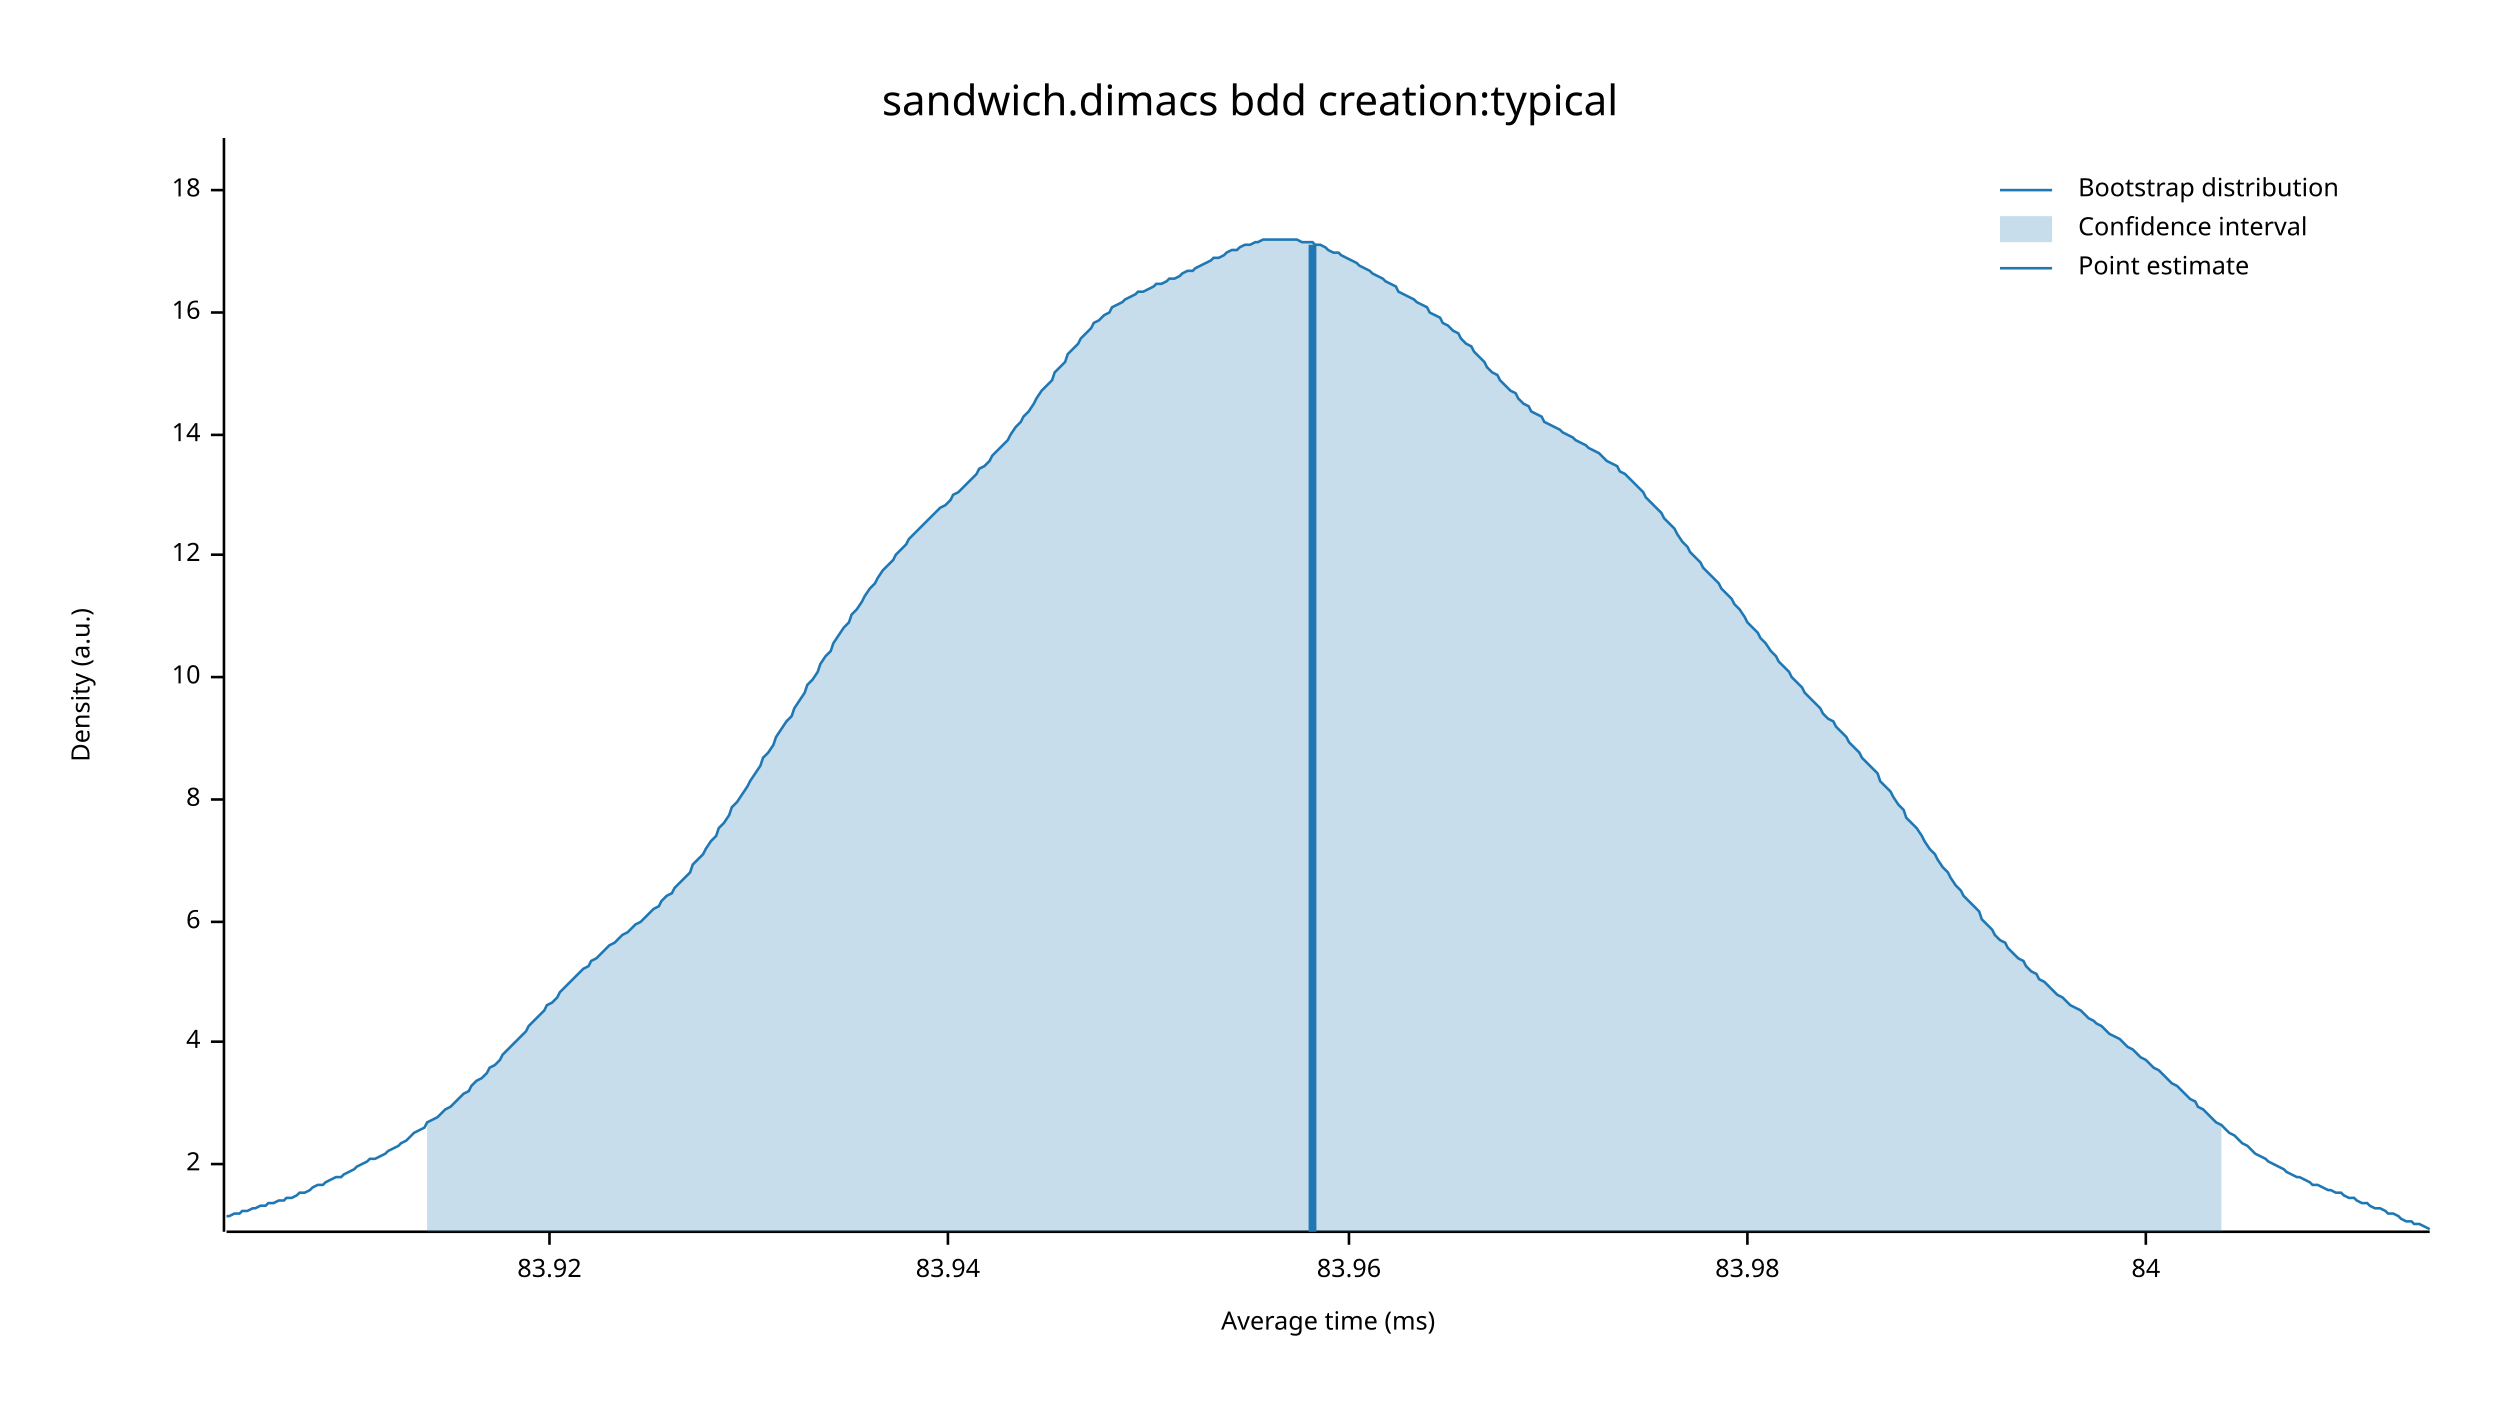
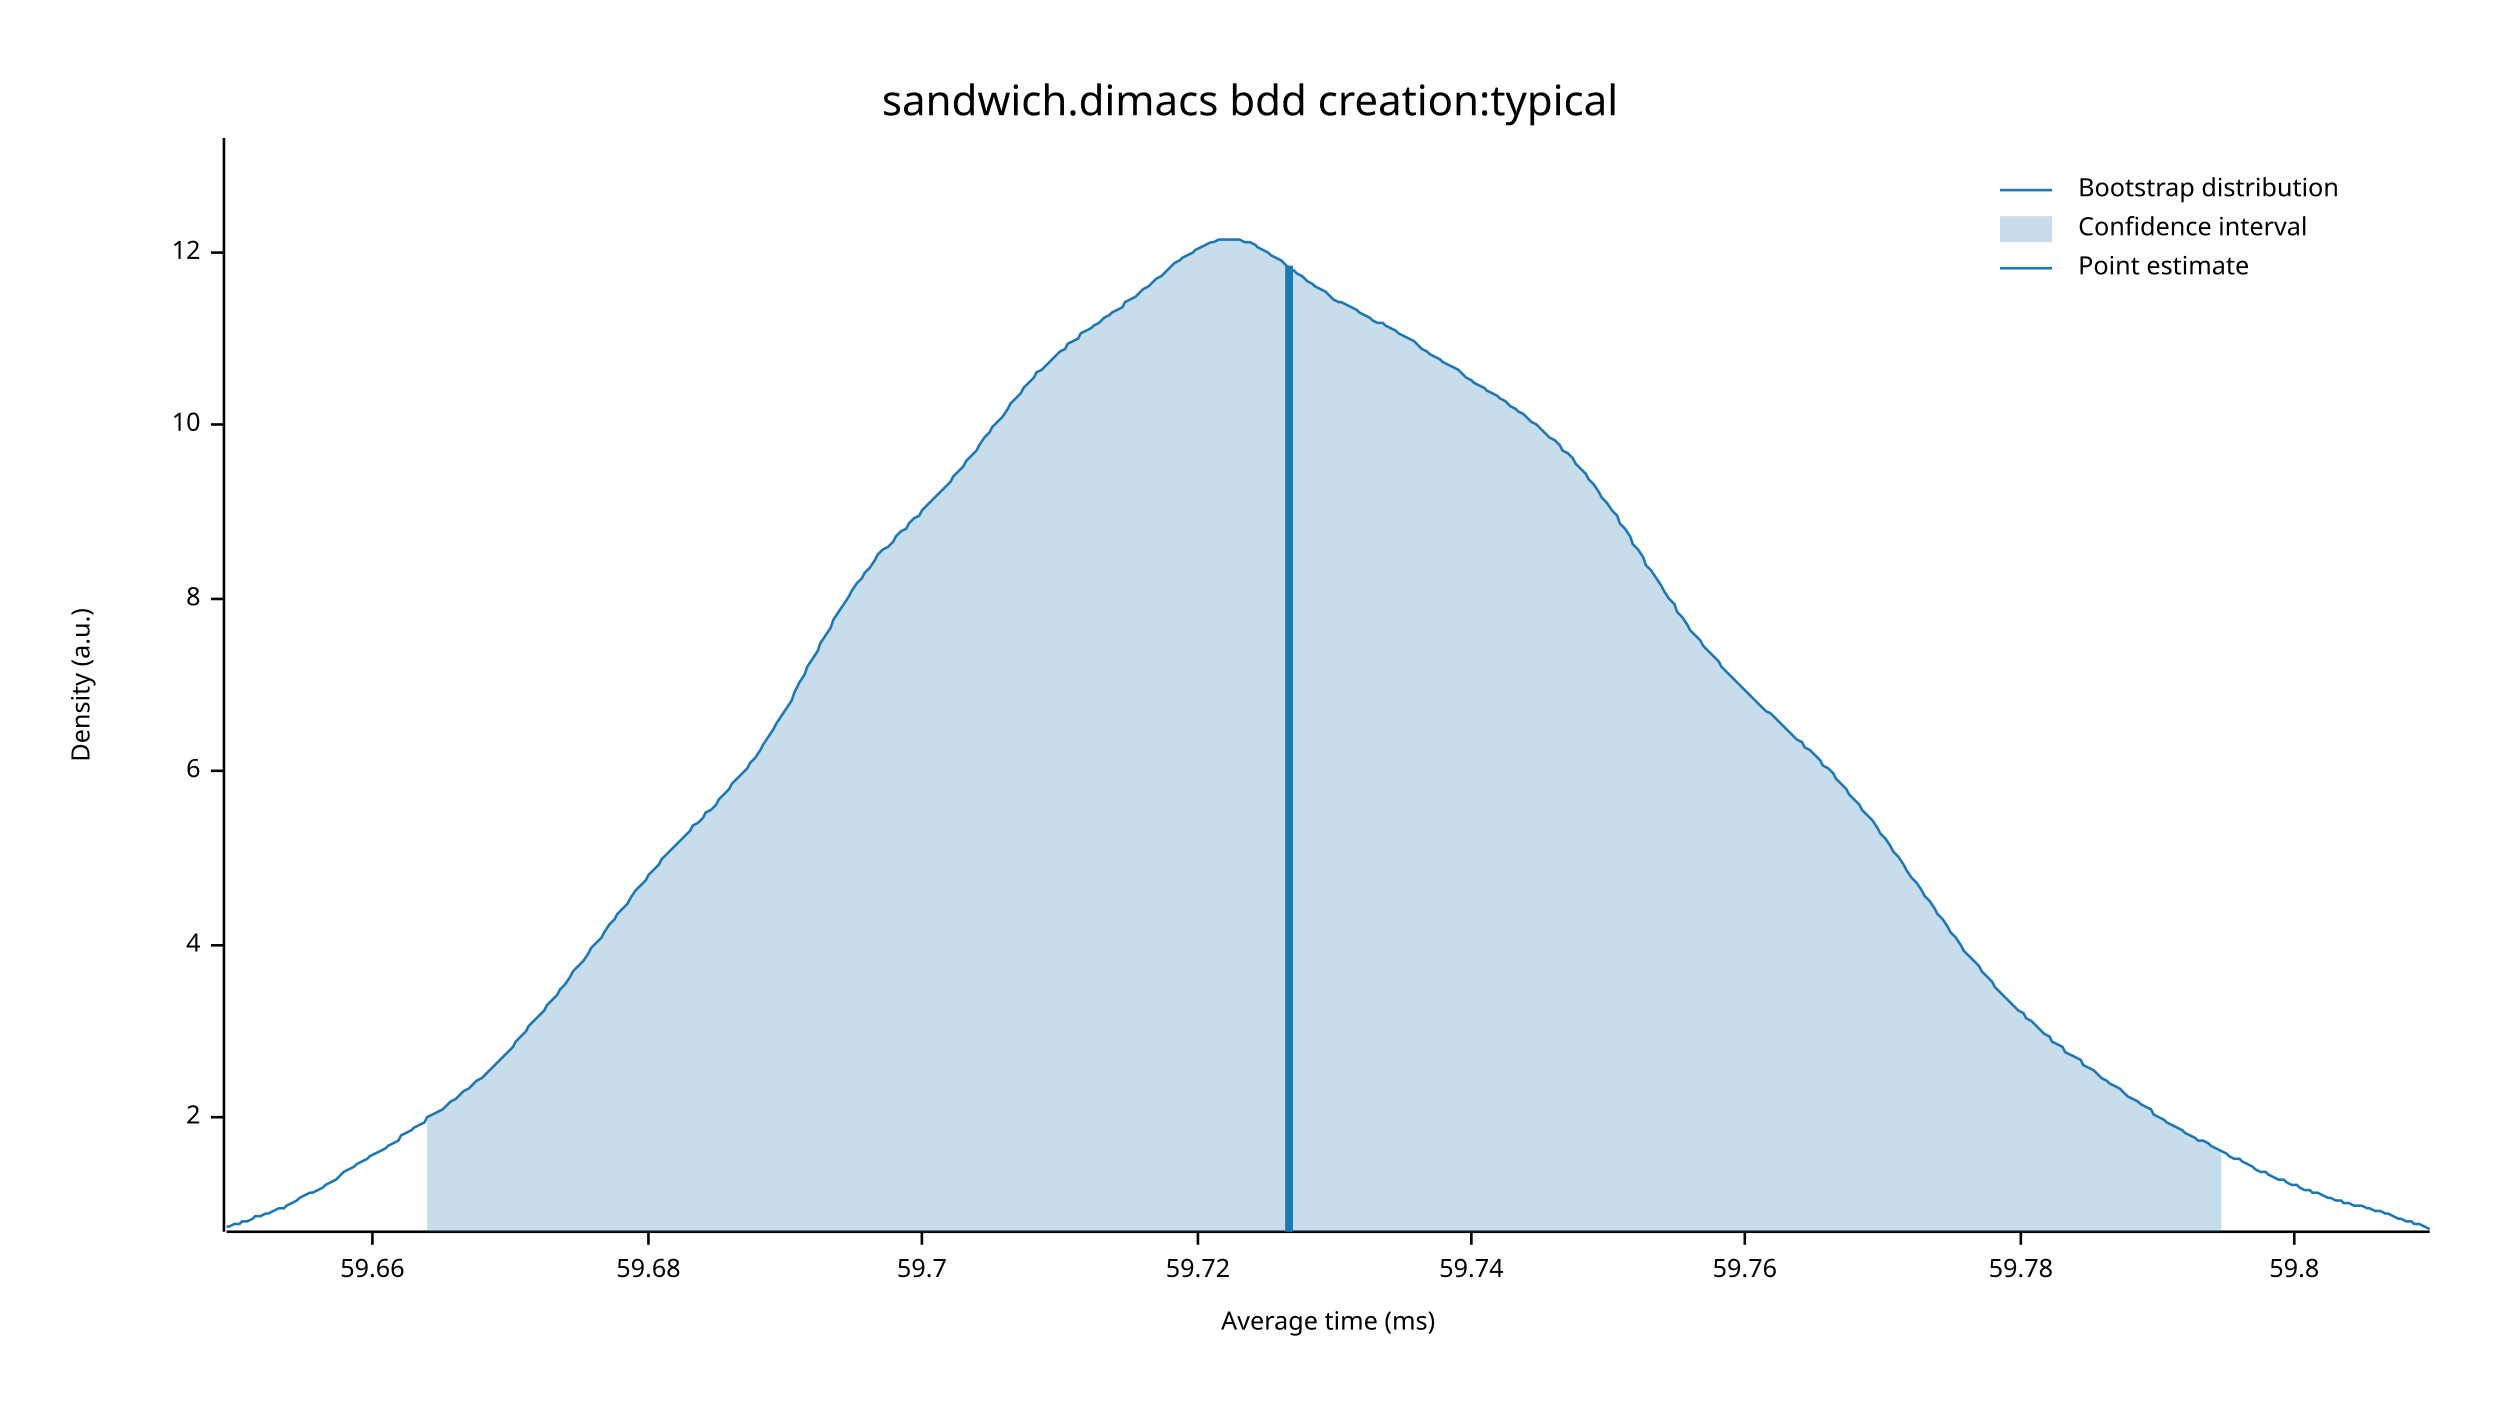
<svg xmlns="http://www.w3.org/2000/svg" width="960" height="540" viewBox="0 0 960 540">
  <text x="480" y="32" dy="0.76em" text-anchor="middle" font-family="sans-serif" font-size="16.129" opacity="1" fill="#000000">
sandwich.dimacs bdd creation:typical
</text>
  <text x="27" y="263" dy="0.76em" text-anchor="middle" font-family="sans-serif" font-size="9.677" opacity="1" fill="#000000" transform="rotate(270, 27, 263)">
Density (a.u.)
</text>
  <text x="510" y="513" dy="-0.5ex" text-anchor="middle" font-family="sans-serif" font-size="9.677" opacity="1" fill="#000000">
Average time (ms)
</text>
  <polyline fill="none" opacity="1" stroke="#000000" stroke-width="1" points="86,53 86,473 " />
-   <text x="77" y="447" dy="0.5ex" text-anchor="end" font-family="sans-serif" font-size="9.677" opacity="1" fill="#000000">
+   <text x="77" y="429" dy="0.5ex" text-anchor="end" font-family="sans-serif" font-size="9.677" opacity="1" fill="#000000">
2
</text>
-   <polyline fill="none" opacity="1" stroke="#000000" stroke-width="1" points="81,447 86,447 " />
-   <text x="77" y="400" dy="0.5ex" text-anchor="end" font-family="sans-serif" font-size="9.677" opacity="1" fill="#000000">
+   <polyline fill="none" opacity="1" stroke="#000000" stroke-width="1" points="81,429 86,429 " />
+   <text x="77" y="363" dy="0.5ex" text-anchor="end" font-family="sans-serif" font-size="9.677" opacity="1" fill="#000000">
4
</text>
-   <polyline fill="none" opacity="1" stroke="#000000" stroke-width="1" points="81,400 86,400 " />
-   <text x="77" y="354" dy="0.5ex" text-anchor="end" font-family="sans-serif" font-size="9.677" opacity="1" fill="#000000">
+   <polyline fill="none" opacity="1" stroke="#000000" stroke-width="1" points="81,363 86,363 " />
+   <text x="77" y="296" dy="0.5ex" text-anchor="end" font-family="sans-serif" font-size="9.677" opacity="1" fill="#000000">
6
</text>
-   <polyline fill="none" opacity="1" stroke="#000000" stroke-width="1" points="81,354 86,354 " />
-   <text x="77" y="307" dy="0.5ex" text-anchor="end" font-family="sans-serif" font-size="9.677" opacity="1" fill="#000000">
+   <polyline fill="none" opacity="1" stroke="#000000" stroke-width="1" points="81,296 86,296 " />
+   <text x="77" y="230" dy="0.5ex" text-anchor="end" font-family="sans-serif" font-size="9.677" opacity="1" fill="#000000">
8
</text>
-   <polyline fill="none" opacity="1" stroke="#000000" stroke-width="1" points="81,307 86,307 " />
-   <text x="77" y="260" dy="0.5ex" text-anchor="end" font-family="sans-serif" font-size="9.677" opacity="1" fill="#000000">
+   <polyline fill="none" opacity="1" stroke="#000000" stroke-width="1" points="81,230 86,230 " />
+   <text x="77" y="163" dy="0.5ex" text-anchor="end" font-family="sans-serif" font-size="9.677" opacity="1" fill="#000000">
10
</text>
-   <polyline fill="none" opacity="1" stroke="#000000" stroke-width="1" points="81,260 86,260 " />
-   <text x="77" y="213" dy="0.5ex" text-anchor="end" font-family="sans-serif" font-size="9.677" opacity="1" fill="#000000">
+   <polyline fill="none" opacity="1" stroke="#000000" stroke-width="1" points="81,163 86,163 " />
+   <text x="77" y="97" dy="0.5ex" text-anchor="end" font-family="sans-serif" font-size="9.677" opacity="1" fill="#000000">
12
</text>
-   <polyline fill="none" opacity="1" stroke="#000000" stroke-width="1" points="81,213 86,213 " />
-   <text x="77" y="167" dy="0.5ex" text-anchor="end" font-family="sans-serif" font-size="9.677" opacity="1" fill="#000000">
- 14
+   <polyline fill="none" opacity="1" stroke="#000000" stroke-width="1" points="81,97 86,97 " />
+   <polyline fill="none" opacity="1" stroke="#000000" stroke-width="1" points="87,473 933,473 " />
+   <text x="143" y="483" dy="0.76em" text-anchor="middle" font-family="sans-serif" font-size="9.677" opacity="1" fill="#000000">
+ 59.66
</text>
-   <polyline fill="none" opacity="1" stroke="#000000" stroke-width="1" points="81,167 86,167 " />
-   <text x="77" y="120" dy="0.5ex" text-anchor="end" font-family="sans-serif" font-size="9.677" opacity="1" fill="#000000">
- 16
+   <polyline fill="none" opacity="1" stroke="#000000" stroke-width="1" points="143,473 143,478 " />
+   <text x="249" y="483" dy="0.76em" text-anchor="middle" font-family="sans-serif" font-size="9.677" opacity="1" fill="#000000">
+ 59.68
</text>
-   <polyline fill="none" opacity="1" stroke="#000000" stroke-width="1" points="81,120 86,120 " />
-   <text x="77" y="73" dy="0.5ex" text-anchor="end" font-family="sans-serif" font-size="9.677" opacity="1" fill="#000000">
- 18
+   <polyline fill="none" opacity="1" stroke="#000000" stroke-width="1" points="249,473 249,478 " />
+   <text x="354" y="483" dy="0.76em" text-anchor="middle" font-family="sans-serif" font-size="9.677" opacity="1" fill="#000000">
+ 59.7
</text>
-   <polyline fill="none" opacity="1" stroke="#000000" stroke-width="1" points="81,73 86,73 " />
-   <polyline fill="none" opacity="1" stroke="#000000" stroke-width="1" points="87,473 933,473 " />
-   <text x="211" y="483" dy="0.76em" text-anchor="middle" font-family="sans-serif" font-size="9.677" opacity="1" fill="#000000">
- 83.92
+   <polyline fill="none" opacity="1" stroke="#000000" stroke-width="1" points="354,473 354,478 " />
+   <text x="460" y="483" dy="0.76em" text-anchor="middle" font-family="sans-serif" font-size="9.677" opacity="1" fill="#000000">
+ 59.72
</text>
-   <polyline fill="none" opacity="1" stroke="#000000" stroke-width="1" points="211,473 211,478 " />
-   <text x="364" y="483" dy="0.76em" text-anchor="middle" font-family="sans-serif" font-size="9.677" opacity="1" fill="#000000">
- 83.94
+   <polyline fill="none" opacity="1" stroke="#000000" stroke-width="1" points="460,473 460,478 " />
+   <text x="565" y="483" dy="0.76em" text-anchor="middle" font-family="sans-serif" font-size="9.677" opacity="1" fill="#000000">
+ 59.74
</text>
-   <polyline fill="none" opacity="1" stroke="#000000" stroke-width="1" points="364,473 364,478 " />
-   <text x="518" y="483" dy="0.76em" text-anchor="middle" font-family="sans-serif" font-size="9.677" opacity="1" fill="#000000">
- 83.96
+   <polyline fill="none" opacity="1" stroke="#000000" stroke-width="1" points="565,473 565,478 " />
+   <text x="670" y="483" dy="0.76em" text-anchor="middle" font-family="sans-serif" font-size="9.677" opacity="1" fill="#000000">
+ 59.76
</text>
-   <polyline fill="none" opacity="1" stroke="#000000" stroke-width="1" points="518,473 518,478 " />
-   <text x="671" y="483" dy="0.76em" text-anchor="middle" font-family="sans-serif" font-size="9.677" opacity="1" fill="#000000">
- 83.98
+   <polyline fill="none" opacity="1" stroke="#000000" stroke-width="1" points="670,473 670,478 " />
+   <text x="776" y="483" dy="0.76em" text-anchor="middle" font-family="sans-serif" font-size="9.677" opacity="1" fill="#000000">
+ 59.78
</text>
-   <polyline fill="none" opacity="1" stroke="#000000" stroke-width="1" points="671,473 671,478 " />
-   <text x="824" y="483" dy="0.76em" text-anchor="middle" font-family="sans-serif" font-size="9.677" opacity="1" fill="#000000">
- 84
+   <polyline fill="none" opacity="1" stroke="#000000" stroke-width="1" points="776,473 776,478 " />
+   <text x="881" y="483" dy="0.76em" text-anchor="middle" font-family="sans-serif" font-size="9.677" opacity="1" fill="#000000">
+ 59.8
</text>
-   <polyline fill="none" opacity="1" stroke="#000000" stroke-width="1" points="824,473 824,478 " />
-   <polyline fill="none" opacity="1" stroke="#1F78B4" stroke-width="1" points="87,467 88,467 90,466 92,466 93,465 95,465 97,464 98,464 100,463 102,463 103,462 105,462 107,461 109,461 110,460 112,460 114,459 115,458 117,458 119,457 120,456 122,455 124,455 125,454 127,453 129,452 131,452 132,451 134,450 136,449 137,448 139,447 141,446 142,445 144,445 146,444 148,443 149,442 151,441 153,440 154,439 156,438 158,436 159,435 161,434 163,433 164,431 166,430 168,429 170,427 171,426 173,425 175,423 176,422 178,420 180,419 181,417 183,415 185,414 187,412 188,410 190,409 192,407 193,405 195,403 197,401 198,400 200,398 202,396 203,394 205,392 207,390 209,388 210,386 212,385 214,383 215,381 217,379 219,377 220,376 222,374 224,372 226,371 227,369 229,368 231,366 232,365 234,363 236,362 237,361 239,359 241,358 242,357 244,355 246,354 248,352 249,351 251,349 253,348 254,346 256,344 258,343 259,341 261,339 263,337 265,335 266,332 268,330 270,328 271,326 273,323 275,321 276,318 278,316 280,313 281,310 283,308 285,305 287,302 288,300 290,297 292,294 293,291 295,289 297,286 298,283 300,280 302,277 304,275 305,272 307,269 309,266 310,263 312,261 314,258 315,255 317,252 319,250 320,247 322,244 324,241 326,239 327,236 329,234 331,231 332,229 334,226 336,224 337,222 339,219 341,217 343,215 344,213 346,211 348,209 349,207 351,205 353,203 354,202 356,200 358,198 359,197 361,195 363,194 365,192 366,190 368,189 370,187 371,186 373,184 375,182 376,180 378,179 380,177 381,175 383,173 385,171 387,169 388,167 390,164 392,162 393,160 395,158 397,155 398,153 400,150 402,148 404,146 405,143 407,141 409,139 410,136 412,134 414,132 415,130 417,128 419,126 420,124 422,123 424,121 426,120 427,118 429,117 431,116 432,115 434,114 436,113 437,112 439,112 441,111 443,110 444,109 446,109 448,108 449,107 451,107 453,106 454,105 456,104 458,104 459,103 461,102 463,101 465,100 466,99 468,99 470,98 471,97 473,96 475,96 476,95 478,94 480,94 482,93 483,93 485,92 487,92 488,92 490,92 492,92 493,92 495,92 497,92 498,92 500,93 502,93 504,93 505,94 507,94 509,95 510,96 512,97 514,97 515,98 517,99 519,100 521,101 522,102 524,103 526,104 527,105 529,106 531,107 532,108 534,109 536,110 537,112 539,113 541,114 543,115 544,116 546,117 548,118 549,120 551,121 553,122 554,124 556,125 558,127 560,128 561,130 563,132 565,133 566,135 568,137 570,139 571,141 573,143 575,144 576,146 578,148 580,150 582,151 583,153 585,155 587,156 588,158 590,159 592,160 593,162 595,163 597,164 599,165 600,166 602,167 604,168 605,169 607,170 609,171 610,172 612,173 614,174 615,175 617,177 619,178 621,179 622,181 624,182 626,184 627,185 629,187 631,189 632,191 634,193 636,195 638,197 639,199 641,201 643,203 644,205 646,208 648,210 649,212 651,214 653,216 654,218 656,220 658,222 660,224 661,226 663,228 665,230 666,232 668,234 670,237 671,239 673,241 675,243 676,245 678,247 680,250 682,252 683,254 685,256 687,258 688,260 690,262 692,264 693,266 695,268 697,270 699,272 700,274 702,276 704,277 705,279 707,281 709,283 710,285 712,287 714,289 715,291 717,293 719,295 721,297 722,300 724,302 726,304 727,306 729,309 731,311 732,314 734,316 736,318 738,321 739,323 741,326 743,328 744,330 746,333 748,335 749,337 751,340 753,342 754,344 756,346 758,348 760,350 761,353 763,355 765,357 766,359 768,361 770,362 771,364 773,366 775,368 777,369 778,371 780,373 782,374 783,376 785,377 787,379 788,380 790,382 792,383 793,384 795,386 797,387 799,388 800,389 802,391 804,392 805,393 807,394 809,396 810,397 812,398 814,399 816,401 817,402 819,403 821,405 822,406 824,407 826,409 827,410 829,411 831,413 832,414 834,416 836,417 838,419 839,420 841,422 843,423 844,425 846,426 848,428 849,429 851,431 853,432 855,434 856,435 858,436 860,438 861,439 863,440 865,442 866,443 868,444 870,445 871,446 873,447 875,448 877,449 878,450 880,451 882,452 883,452 885,453 887,454 888,455 890,455 892,456 894,457 895,457 897,458 899,458 900,459 902,460 904,460 905,461 907,462 909,462 910,463 912,464 914,464 916,465 917,466 919,466 921,467 922,468 924,469 926,469 927,470 929,470 931,471 933,472 " />
-   <polygon opacity="0.25" fill="#1F78B4" points="164,431 166,430 168,429 170,427 171,426 173,425 175,423 176,422 178,420 180,419 181,417 183,415 185,414 187,412 188,410 190,409 192,407 193,405 195,403 197,401 198,400 200,398 202,396 203,394 205,392 207,390 209,388 210,386 212,385 214,383 215,381 217,379 219,377 220,376 222,374 224,372 226,371 227,369 229,368 231,366 232,365 234,363 236,362 237,361 239,359 241,358 242,357 244,355 246,354 248,352 249,351 251,349 253,348 254,346 256,344 258,343 259,341 261,339 263,337 265,335 266,332 268,330 270,328 271,326 273,323 275,321 276,318 278,316 280,313 281,310 283,308 285,305 287,302 288,300 290,297 292,294 293,291 295,289 297,286 298,283 300,280 302,277 304,275 305,272 307,269 309,266 310,263 312,261 314,258 315,255 317,252 319,250 320,247 322,244 324,241 326,239 327,236 329,234 331,231 332,229 334,226 336,224 337,222 339,219 341,217 343,215 344,213 346,211 348,209 349,207 351,205 353,203 354,202 356,200 358,198 359,197 361,195 363,194 365,192 366,190 368,189 370,187 371,186 373,184 375,182 376,180 378,179 380,177 381,175 383,173 385,171 387,169 388,167 390,164 392,162 393,160 395,158 397,155 398,153 400,150 402,148 404,146 405,143 407,141 409,139 410,136 412,134 414,132 415,130 417,128 419,126 420,124 422,123 424,121 426,120 427,118 429,117 431,116 432,115 434,114 436,113 437,112 439,112 441,111 443,110 444,109 446,109 448,108 449,107 451,107 453,106 454,105 456,104 458,104 459,103 461,102 463,101 465,100 466,99 468,99 470,98 471,97 473,96 475,96 476,95 478,94 480,94 482,93 483,93 485,92 487,92 488,92 490,92 492,92 493,92 495,92 497,92 498,92 500,93 502,93 504,93 505,94 507,94 509,95 510,96 512,97 514,97 515,98 517,99 519,100 521,101 522,102 524,103 526,104 527,105 529,106 531,107 532,108 534,109 536,110 537,112 539,113 541,114 543,115 544,116 546,117 548,118 549,120 551,121 553,122 554,124 556,125 558,127 560,128 561,130 563,132 565,133 566,135 568,137 570,139 571,141 573,143 575,144 576,146 578,148 580,150 582,151 583,153 585,155 587,156 588,158 590,159 592,160 593,162 595,163 597,164 599,165 600,166 602,167 604,168 605,169 607,170 609,171 610,172 612,173 614,174 615,175 617,177 619,178 621,179 622,181 624,182 626,184 627,185 629,187 631,189 632,191 634,193 636,195 638,197 639,199 641,201 643,203 644,205 646,208 648,210 649,212 651,214 653,216 654,218 656,220 658,222 660,224 661,226 663,228 665,230 666,232 668,234 670,237 671,239 673,241 675,243 676,245 678,247 680,250 682,252 683,254 685,256 687,258 688,260 690,262 692,264 693,266 695,268 697,270 699,272 700,274 702,276 704,277 705,279 707,281 709,283 710,285 712,287 714,289 715,291 717,293 719,295 721,297 722,300 724,302 726,304 727,306 729,309 731,311 732,314 734,316 736,318 738,321 739,323 741,326 743,328 744,330 746,333 748,335 749,337 751,340 753,342 754,344 756,346 758,348 760,350 761,353 763,355 765,357 766,359 768,361 770,362 771,364 773,366 775,368 777,369 778,371 780,373 782,374 783,376 785,377 787,379 788,380 790,382 792,383 793,384 795,386 797,387 799,388 800,389 802,391 804,392 805,393 807,394 809,396 810,397 812,398 814,399 816,401 817,402 819,403 821,405 822,406 824,407 826,409 827,410 829,411 831,413 832,414 834,416 836,417 838,419 839,420 841,422 843,423 844,425 846,426 848,428 849,429 851,431 853,432 853,473 164,473 " />
-   <polyline fill="none" opacity="1" stroke="#1F78B4" stroke-width="3" points="504,473 504,94 " />
+   <polyline fill="none" opacity="1" stroke="#000000" stroke-width="1" points="881,473 881,478 " />
+   <polyline fill="none" opacity="1" stroke="#1F78B4" stroke-width="1" points="87,471 88,471 90,470 92,470 93,469 95,469 97,468 98,467 100,467 102,466 103,466 105,465 107,464 109,464 110,463 112,462 114,461 115,460 117,459 119,458 120,458 122,457 124,456 125,455 127,454 129,453 131,451 132,450 134,449 136,448 137,447 139,446 141,445 142,444 144,443 146,442 148,441 149,440 151,439 153,438 154,436 156,435 158,434 159,433 161,432 163,431 164,429 166,428 168,427 170,426 171,425 173,423 175,422 176,421 178,419 180,418 181,417 183,415 185,414 187,412 188,411 190,409 192,407 193,406 195,404 197,402 198,400 200,398 202,396 203,394 205,392 207,390 209,388 210,386 212,384 214,382 215,380 217,378 219,375 220,373 222,371 224,369 226,366 227,364 229,362 231,360 232,358 234,355 236,353 237,351 239,349 241,347 242,345 244,342 246,340 248,338 249,336 251,334 253,332 254,330 256,328 258,326 259,325 261,323 263,321 265,319 266,317 268,316 270,314 271,312 273,311 275,309 276,307 278,305 280,303 281,301 283,299 285,297 287,295 288,293 290,291 292,288 293,286 295,283 297,280 298,278 300,275 302,272 304,269 305,266 307,262 309,259 310,256 312,253 314,250 315,247 317,244 319,241 320,238 322,235 324,232 326,229 327,227 329,224 331,222 332,220 334,218 336,215 337,213 339,211 341,210 343,208 344,206 346,204 348,203 349,201 351,199 353,198 354,196 356,194 358,192 359,191 361,189 363,187 365,185 366,183 368,181 370,179 371,177 373,175 375,173 376,171 378,168 380,166 381,164 383,162 385,160 387,157 388,155 390,153 392,151 393,149 395,147 397,145 398,143 400,142 402,140 404,138 405,137 407,135 409,134 410,132 412,131 414,130 415,128 417,127 419,126 420,125 422,124 424,122 426,121 427,120 429,119 431,118 432,116 434,115 436,114 437,113 439,111 441,110 443,108 444,107 446,106 448,104 449,103 451,101 453,100 454,99 456,98 458,97 459,96 461,95 463,94 465,93 466,93 468,92 470,92 471,92 473,92 475,92 476,92 478,93 480,93 482,94 483,95 485,96 487,97 488,98 490,99 492,100 493,101 495,103 497,104 498,105 500,106 502,108 504,109 505,110 507,111 509,112 510,113 512,115 514,116 515,116 517,117 519,118 521,119 522,120 524,121 526,122 527,123 529,124 531,124 532,125 534,126 536,127 537,128 539,129 541,130 543,131 544,132 546,134 548,135 549,136 551,137 553,138 554,139 556,140 558,141 560,142 561,143 563,145 565,146 566,147 568,148 570,149 571,150 573,151 575,152 576,153 578,154 580,156 582,157 583,158 585,159 587,161 588,162 590,163 592,165 593,166 595,168 597,169 599,171 600,173 602,174 604,176 605,178 607,180 609,182 610,184 612,186 614,189 615,191 617,193 619,196 621,198 622,201 624,203 626,206 627,209 629,211 631,214 632,217 634,219 636,222 638,225 639,227 641,230 643,232 644,235 646,237 648,240 649,242 651,244 653,246 654,248 656,250 658,252 660,254 661,256 663,258 665,260 666,261 668,263 670,265 671,266 673,268 675,270 676,271 678,273 680,274 682,276 683,277 685,279 687,281 688,282 690,284 692,285 693,287 695,288 697,290 699,292 700,294 702,295 704,297 705,299 707,301 709,303 710,305 712,307 714,309 715,311 717,313 719,315 721,318 722,320 724,322 726,325 727,327 729,329 731,332 732,334 734,337 736,339 738,342 739,344 741,346 743,349 744,351 746,353 748,356 749,358 751,360 753,363 754,365 756,367 758,369 760,371 761,373 763,375 765,377 766,379 768,381 770,383 771,384 773,386 775,388 777,389 778,391 780,392 782,394 783,395 785,397 787,398 788,400 790,401 792,402 793,404 795,405 797,406 799,407 800,409 802,410 804,411 805,412 807,414 809,415 810,416 812,417 814,418 816,420 817,421 819,422 821,423 822,424 824,425 826,426 827,428 829,429 831,430 832,431 834,432 836,433 838,434 839,435 841,436 843,437 844,438 846,438 848,439 849,440 851,441 853,442 855,443 856,444 858,445 860,445 861,446 863,447 865,448 866,449 868,450 870,450 871,451 873,452 875,453 877,453 878,454 880,455 882,455 883,456 885,457 887,457 888,458 890,458 892,459 894,460 895,460 897,461 899,461 900,462 902,462 904,463 905,463 907,463 909,464 910,464 912,465 914,465 916,466 917,466 919,467 921,468 922,468 924,469 926,469 927,470 929,470 931,471 933,472 " />
+   <polygon opacity="0.25" fill="#1F78B4" points="164,429 166,428 168,427 170,426 171,425 173,423 175,422 176,421 178,419 180,418 181,417 183,415 185,414 187,412 188,411 190,409 192,407 193,406 195,404 197,402 198,400 200,398 202,396 203,394 205,392 207,390 209,388 210,386 212,384 214,382 215,380 217,378 219,375 220,373 222,371 224,369 226,366 227,364 229,362 231,360 232,358 234,355 236,353 237,351 239,349 241,347 242,345 244,342 246,340 248,338 249,336 251,334 253,332 254,330 256,328 258,326 259,325 261,323 263,321 265,319 266,317 268,316 270,314 271,312 273,311 275,309 276,307 278,305 280,303 281,301 283,299 285,297 287,295 288,293 290,291 292,288 293,286 295,283 297,280 298,278 300,275 302,272 304,269 305,266 307,262 309,259 310,256 312,253 314,250 315,247 317,244 319,241 320,238 322,235 324,232 326,229 327,227 329,224 331,222 332,220 334,218 336,215 337,213 339,211 341,210 343,208 344,206 346,204 348,203 349,201 351,199 353,198 354,196 356,194 358,192 359,191 361,189 363,187 365,185 366,183 368,181 370,179 371,177 373,175 375,173 376,171 378,168 380,166 381,164 383,162 385,160 387,157 388,155 390,153 392,151 393,149 395,147 397,145 398,143 400,142 402,140 404,138 405,137 407,135 409,134 410,132 412,131 414,130 415,128 417,127 419,126 420,125 422,124 424,122 426,121 427,120 429,119 431,118 432,116 434,115 436,114 437,113 439,111 441,110 443,108 444,107 446,106 448,104 449,103 451,101 453,100 454,99 456,98 458,97 459,96 461,95 463,94 465,93 466,93 468,92 470,92 471,92 473,92 475,92 476,92 478,93 480,93 482,94 483,95 485,96 487,97 488,98 490,99 492,100 493,101 495,103 497,104 498,105 500,106 502,108 504,109 505,110 507,111 509,112 510,113 512,115 514,116 515,116 517,117 519,118 521,119 522,120 524,121 526,122 527,123 529,124 531,124 532,125 534,126 536,127 537,128 539,129 541,130 543,131 544,132 546,134 548,135 549,136 551,137 553,138 554,139 556,140 558,141 560,142 561,143 563,145 565,146 566,147 568,148 570,149 571,150 573,151 575,152 576,153 578,154 580,156 582,157 583,158 585,159 587,161 588,162 590,163 592,165 593,166 595,168 597,169 599,171 600,173 602,174 604,176 605,178 607,180 609,182 610,184 612,186 614,189 615,191 617,193 619,196 621,198 622,201 624,203 626,206 627,209 629,211 631,214 632,217 634,219 636,222 638,225 639,227 641,230 643,232 644,235 646,237 648,240 649,242 651,244 653,246 654,248 656,250 658,252 660,254 661,256 663,258 665,260 666,261 668,263 670,265 671,266 673,268 675,270 676,271 678,273 680,274 682,276 683,277 685,279 687,281 688,282 690,284 692,285 693,287 695,288 697,290 699,292 700,294 702,295 704,297 705,299 707,301 709,303 710,305 712,307 714,309 715,311 717,313 719,315 721,318 722,320 724,322 726,325 727,327 729,329 731,332 732,334 734,337 736,339 738,342 739,344 741,346 743,349 744,351 746,353 748,356 749,358 751,360 753,363 754,365 756,367 758,369 760,371 761,373 763,375 765,377 766,379 768,381 770,383 771,384 773,386 775,388 777,389 778,391 780,392 782,394 783,395 785,397 787,398 788,400 790,401 792,402 793,404 795,405 797,406 799,407 800,409 802,410 804,411 805,412 807,414 809,415 810,416 812,417 814,418 816,420 817,421 819,422 821,423 822,424 824,425 826,426 827,428 829,429 831,430 832,431 834,432 836,433 838,434 839,435 841,436 843,437 844,438 846,438 848,439 849,440 851,441 853,442 853,473 164,473 " />
+   <polyline fill="none" opacity="1" stroke="#1F78B4" stroke-width="3" points="495,473 495,102 " />
  <text x="798" y="68" dy="0.76em" text-anchor="start" font-family="sans-serif" font-size="9.677" opacity="1" fill="#000000">
Bootstrap distribution
</text>
  <text x="798" y="83" dy="0.76em" text-anchor="start" font-family="sans-serif" font-size="9.677" opacity="1" fill="#000000">
Confidence interval
</text>
  <text x="798" y="98" dy="0.76em" text-anchor="start" font-family="sans-serif" font-size="9.677" opacity="1" fill="#000000">
Point estimate
</text>
  <polyline fill="none" opacity="1" stroke="#1F78B4" stroke-width="1" points="768,73 788,73 " />
  <rect x="768" y="83" width="20" height="10" opacity="0.25" fill="#1F78B4" stroke="none" />
  <polyline fill="none" opacity="1" stroke="#1F78B4" stroke-width="1" points="768,103 788,103 " />
</svg>
